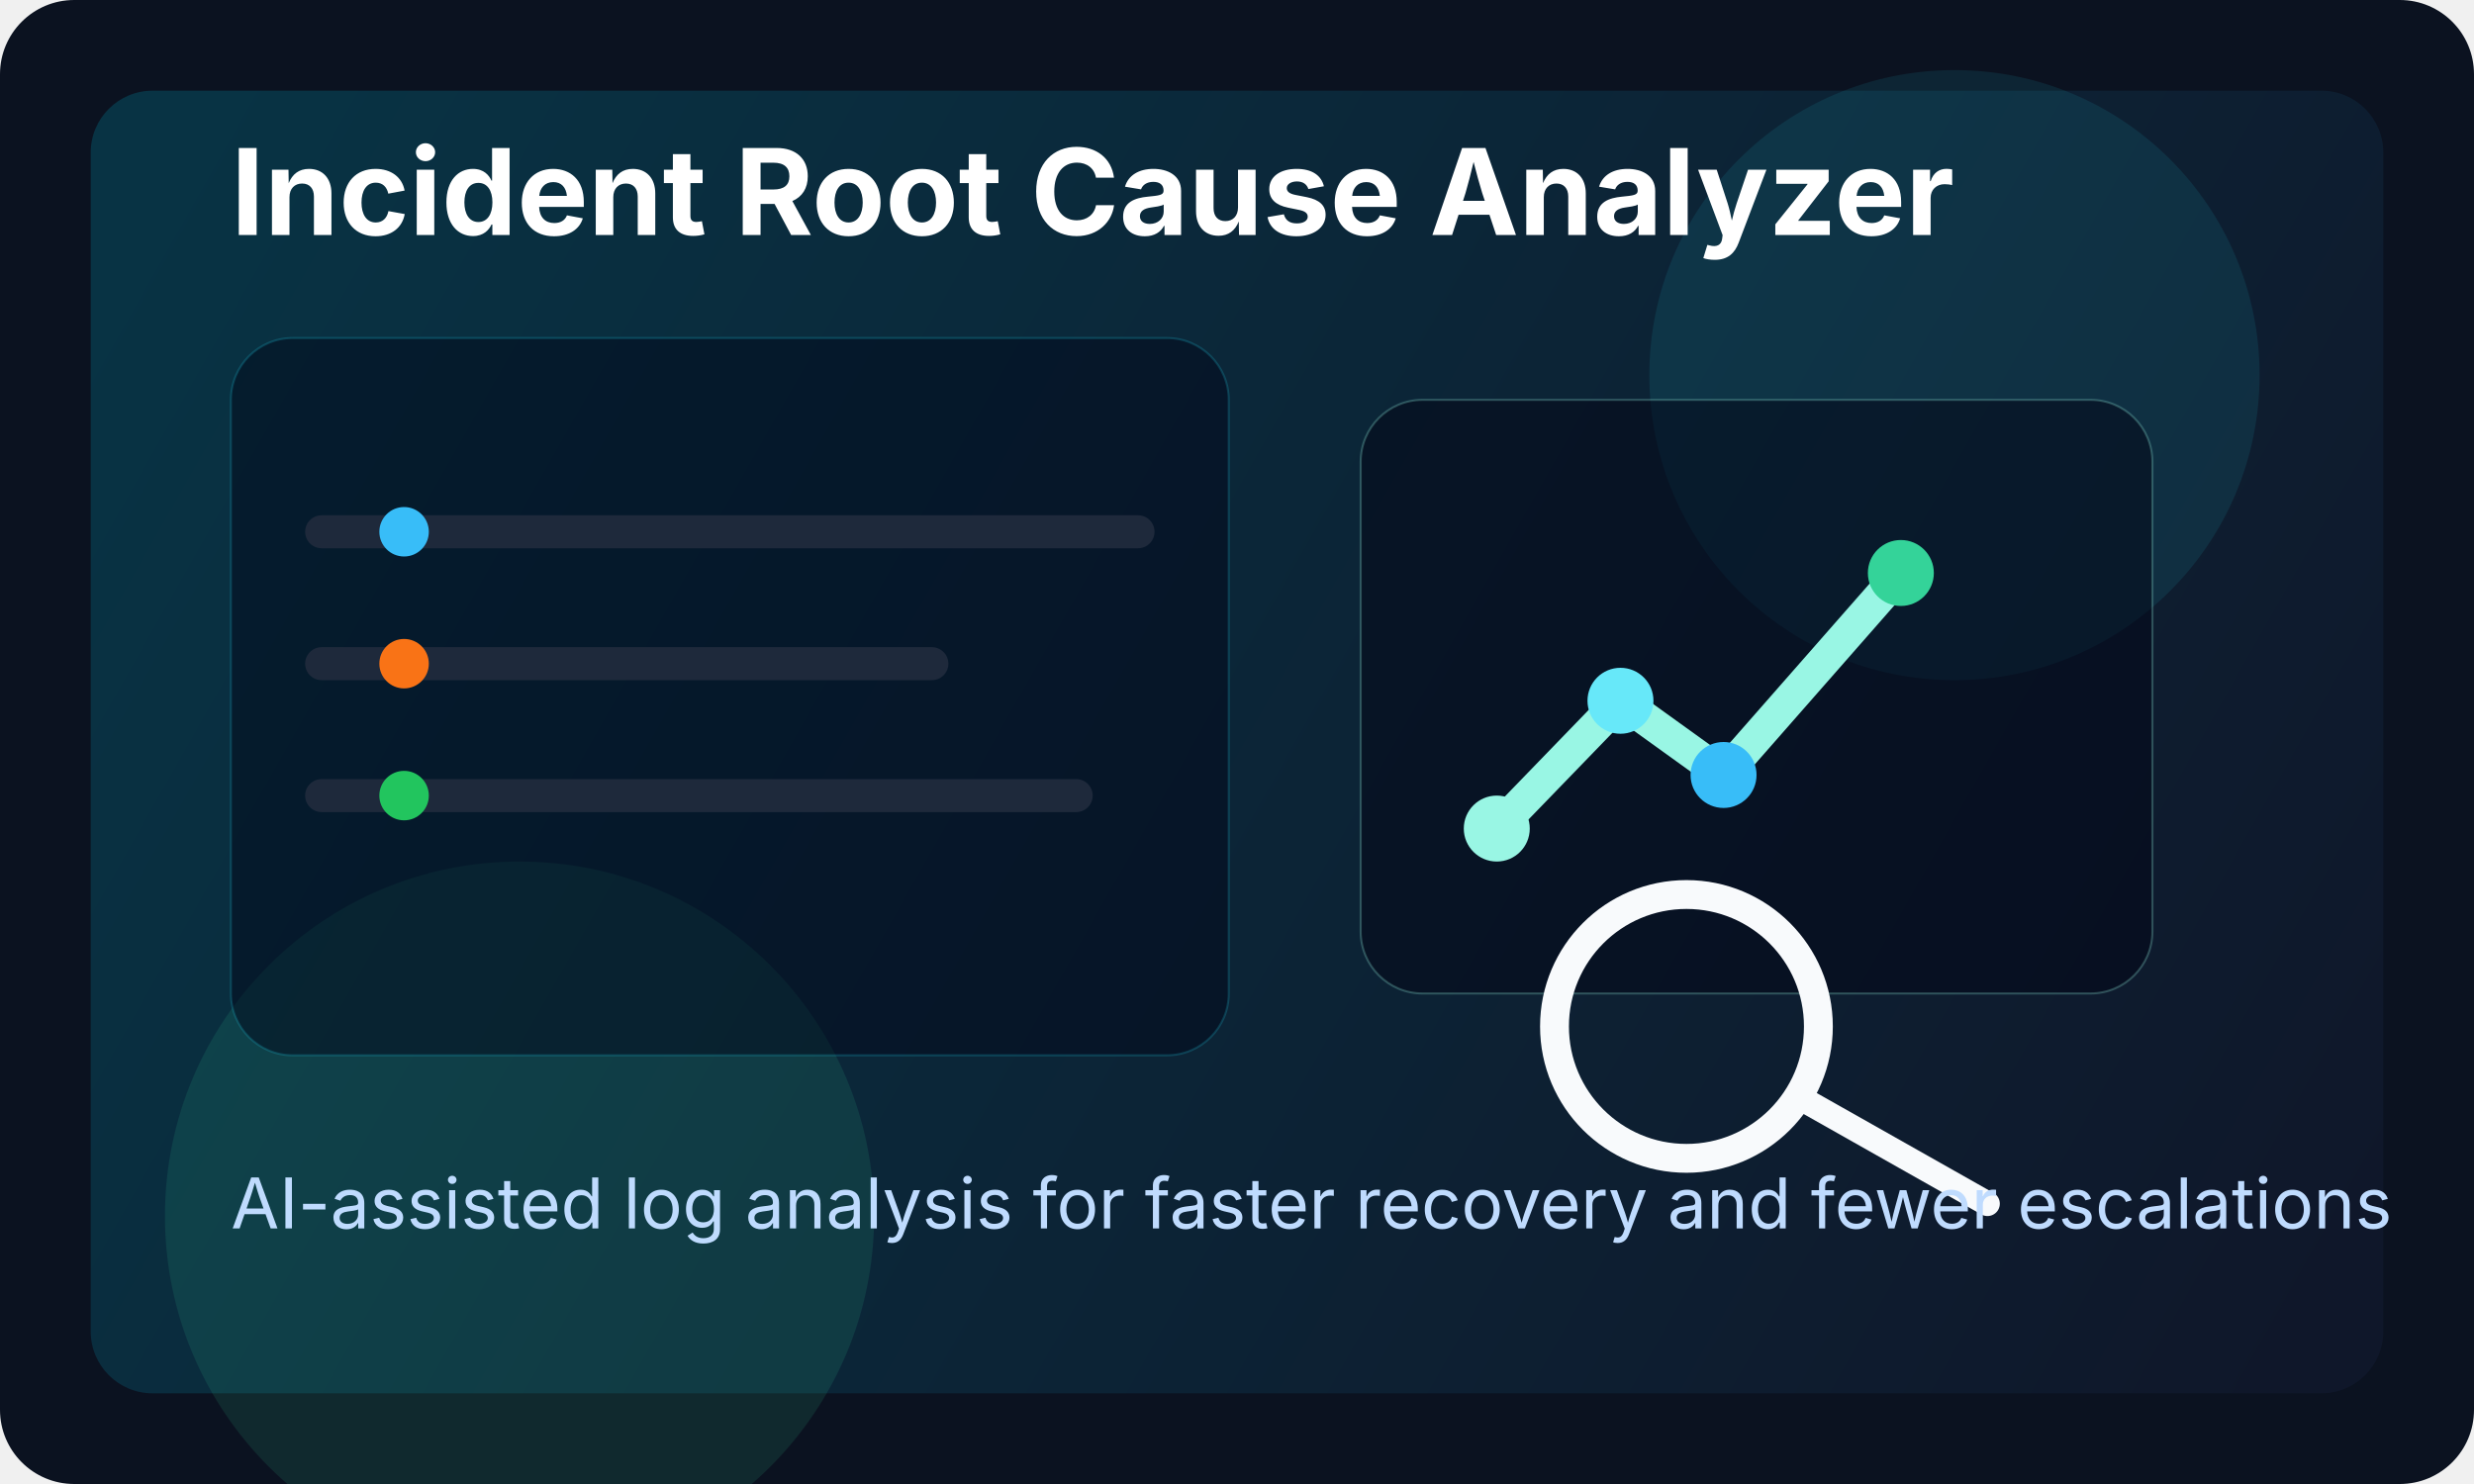
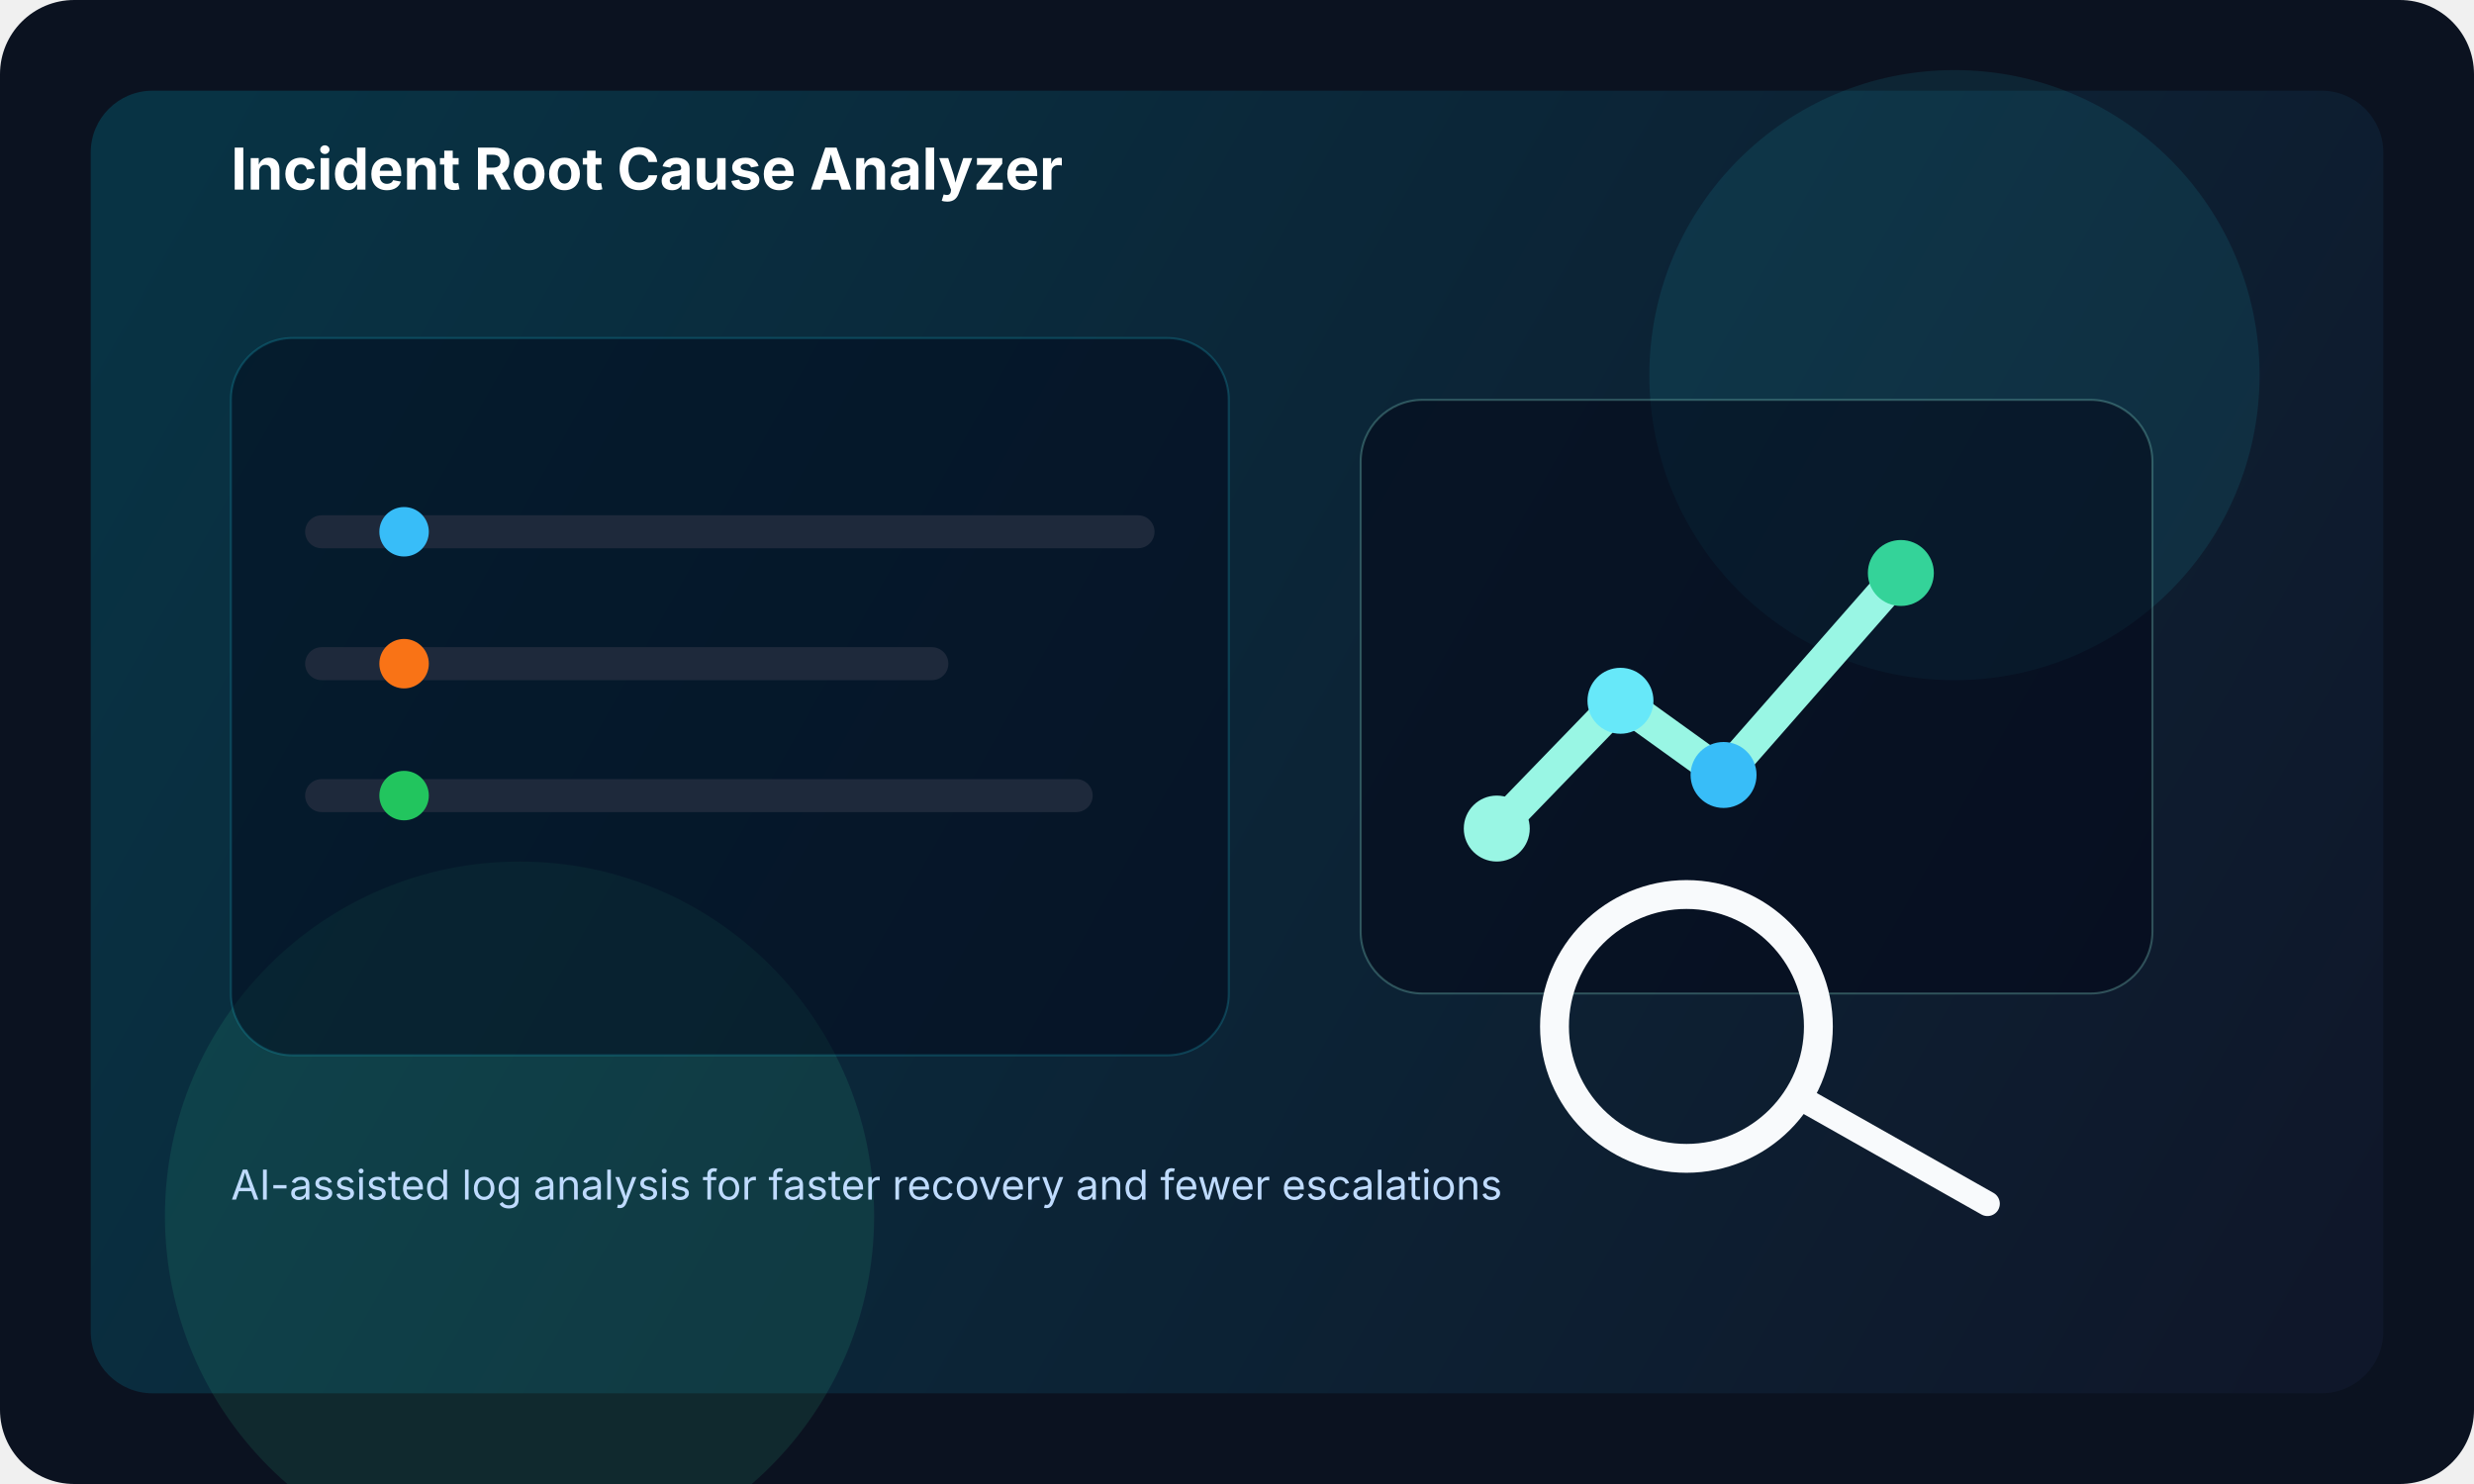
<svg xmlns="http://www.w3.org/2000/svg" width="1200" height="720" viewBox="0 0 1200 720" fill="none">
  <rect width="1200" height="720" rx="36" fill="#0B1220" />
  <rect x="44" y="44" width="1112" height="632" rx="30" fill="url(#bg)" />
  <circle cx="948" cy="182" r="148" fill="#22D3EE" fill-opacity="0.1" />
  <circle cx="252" cy="590" r="172" fill="#34D399" fill-opacity="0.12" />
  <rect x="112" y="164" width="484" height="348" rx="30" fill="#020617" fill-opacity="0.48" stroke="#22D3EE" stroke-opacity="0.2" />
  <path d="M156 258H552" stroke="#1E293B" stroke-width="16" stroke-linecap="round" />
  <path d="M156 322H452" stroke="#1E293B" stroke-width="16" stroke-linecap="round" />
  <path d="M156 386H522" stroke="#1E293B" stroke-width="16" stroke-linecap="round" />
  <circle cx="196" cy="258" r="12" fill="#38BDF8" />
  <circle cx="196" cy="322" r="12" fill="#F97316" />
  <circle cx="196" cy="386" r="12" fill="#22C55E" />
  <rect x="660" y="194" width="384" height="288" rx="30" fill="#020617" fill-opacity="0.54" stroke="#99F6E4" stroke-opacity="0.26" />
  <path d="M726 402L786 340L836 376L922 278" stroke="#99F6E4" stroke-width="16" stroke-linecap="round" stroke-linejoin="round" />
  <circle cx="726" cy="402" r="16" fill="#99F6E4" />
  <circle cx="786" cy="340" r="16" fill="#67E8F9" />
  <circle cx="836" cy="376" r="16" fill="#38BDF8" />
  <circle cx="922" cy="278" r="16" fill="#34D399" />
  <path d="M872 532L964 584" stroke="#F8FAFC" stroke-width="12" stroke-linecap="round" />
  <circle cx="818" cy="498" r="64" stroke="#F8FAFC" stroke-width="14" />
-   <text x="112" y="114" fill="white" font-family="Inter, Arial, sans-serif" font-size="58" font-weight="700">Incident Root Cause Analyzer</text>
-   <text x="112" y="596" fill="#BFDBFE" font-family="Inter, Arial, sans-serif" font-size="34">AI-assisted log analysis for faster recovery and fewer escalations</text>
+   <text x="112" y="92" fill="white" font-family="Inter, Arial, sans-serif" font-size="28" font-weight="700">Incident Root Cause Analyzer</text>
+   <text x="112" y="582" fill="#BFDBFE" font-family="Inter, Arial, sans-serif" font-size="20">AI-assisted log analysis for faster recovery and fewer escalations</text>
  <defs>
    <linearGradient id="bg" x1="86" y1="70" x2="1118" y2="656" gradientUnits="userSpaceOnUse">
      <stop stop-color="#083344" />
      <stop offset="1" stop-color="#0F172A" />
    </linearGradient>
  </defs>
</svg>
